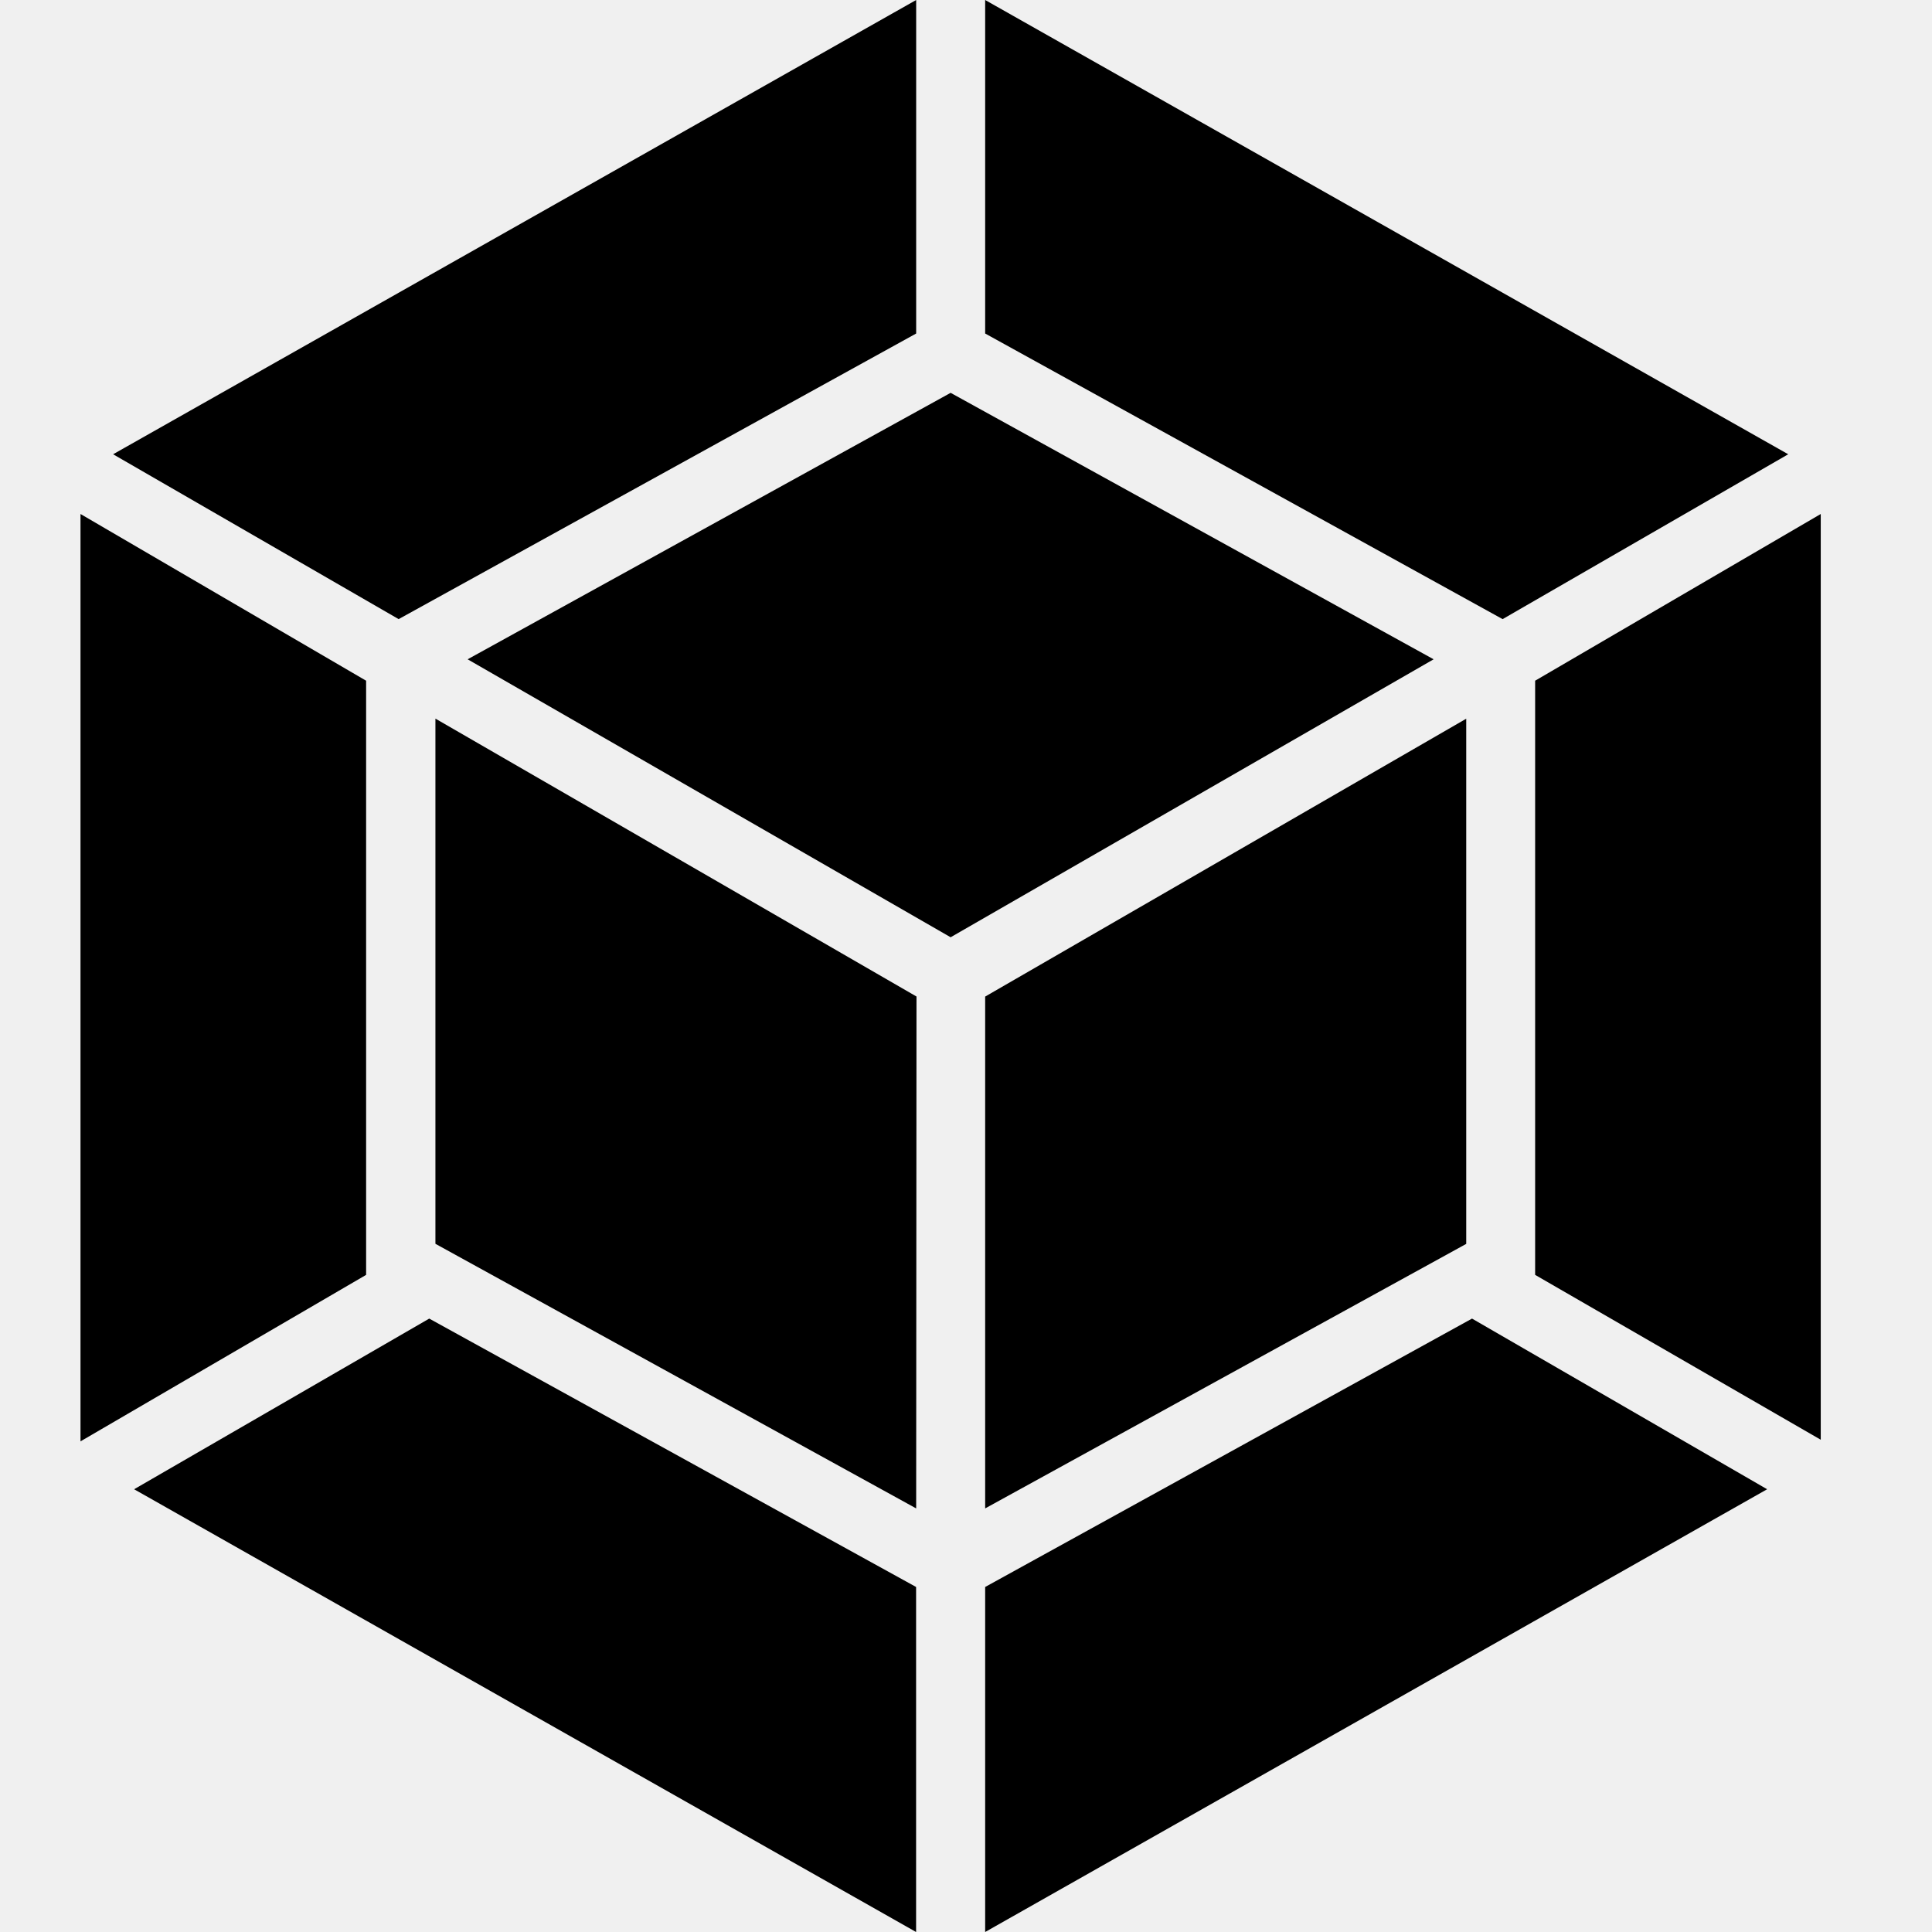
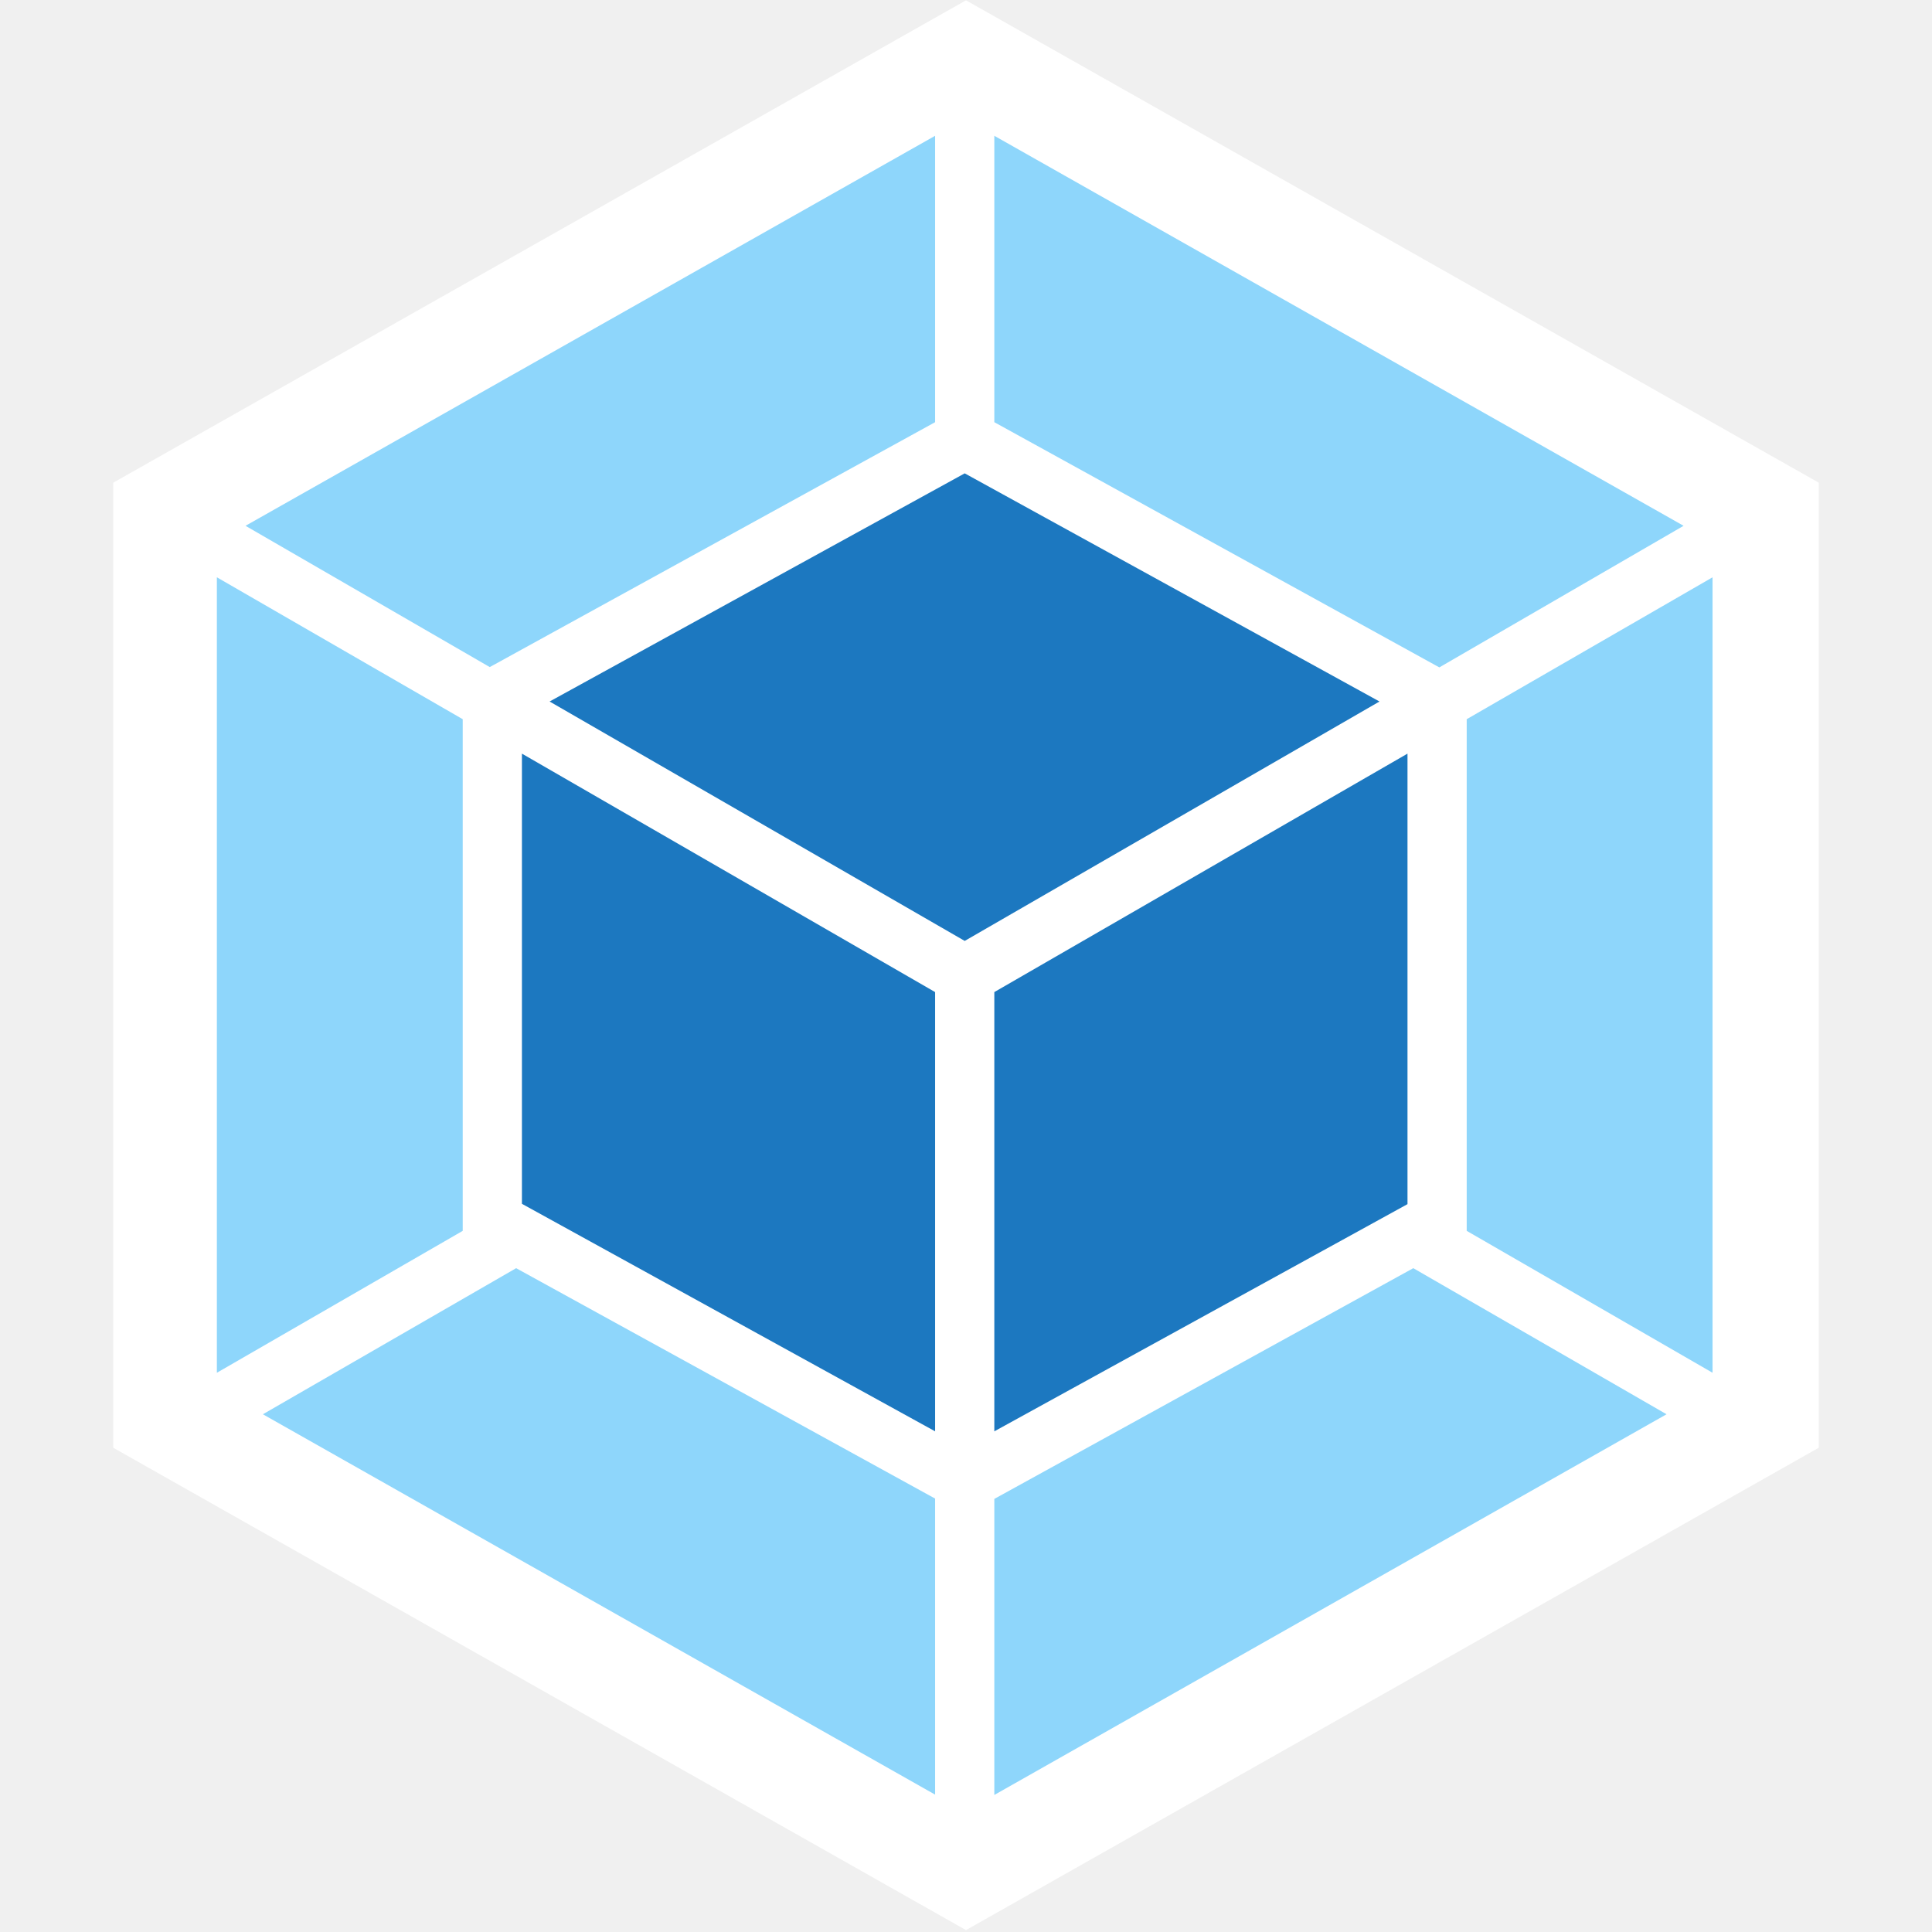
- <svg xmlns="http://www.w3.org/2000/svg" fill="#000000" width="800px" height="800px" viewBox="-1 0 24 24">
-   <path d="m20.952 18.5-9.714 5.5v-4.286l6.048-3.334zm.666-.595v-11.52l-3.548 2.071v7.381l3.548 2.048zm-20.952.595 9.714 5.5v-4.286l-6.048-3.334zm-.666-.595v-11.52l3.548 2.071v7.381zm.405-12.262 9.976-5.643v4.143l-6.429 3.548zm20.809 0-9.976-5.643v4.143l6.428 3.548zm-10.833 13.095-5.972-3.287v-6.524l5.976 3.452zm.857 0 5.976-3.286v-6.524l-5.976 3.452zm-6.429-10.548 6-3.31 6 3.31-6 3.453z" />
+ <svg xmlns="http://www.w3.org/2000/svg" width="800px" height="800px" viewBox="-17 0 290 290" version="1.1" preserveAspectRatio="xMidYMid">
+   <g>
+     <polygon fill="#FFFFFF" points="128 0.048 256 72.453 256 217.31 128 289.715 0 217.31 0 72.453">
+ 
+ </polygon>
+     <path d="M233.153,212.287 L132.251,269.428 L132.251,224.99 L195.14,190.358 L233.153,212.287 Z M240.06,206.056 L240.06,86.654 L203.158,107.955 L203.158,184.755 L240.06,206.056 Z M22.46,212.287 L123.363,269.38 L123.363,224.942 L60.474,190.358 L22.46,212.287 L22.46,212.287 Z M15.553,206.056 L15.553,86.654 L52.456,107.955 L52.456,184.755 L15.553,206.056 L15.553,206.056 Z M19.852,78.925 L123.363,20.383 L123.363,63.372 L57.045,99.84 L56.513,100.13 L19.852,78.925 L19.852,78.925 Z M235.713,78.925 L132.251,20.383 L132.251,63.372 L198.521,99.888 L199.052,100.178 L235.713,78.925 L235.713,78.925 Z" fill="#8ED6FB">
+ 
+ </path>
+     <path d="M123.363,214.847 L61.343,180.697 L61.343,113.123 L123.363,148.915 L123.363,214.847 L123.363,214.847 Z M132.251,214.847 L194.27,180.746 L194.27,113.123 L132.251,148.915 L132.251,214.847 Z M65.497,105.298 L127.807,71.052 L190.068,105.298 L127.807,141.235 L65.497,105.298 L65.497,105.298 Z" fill="#1C78C0">
+ 
+ </path>
+   </g>
</svg>
